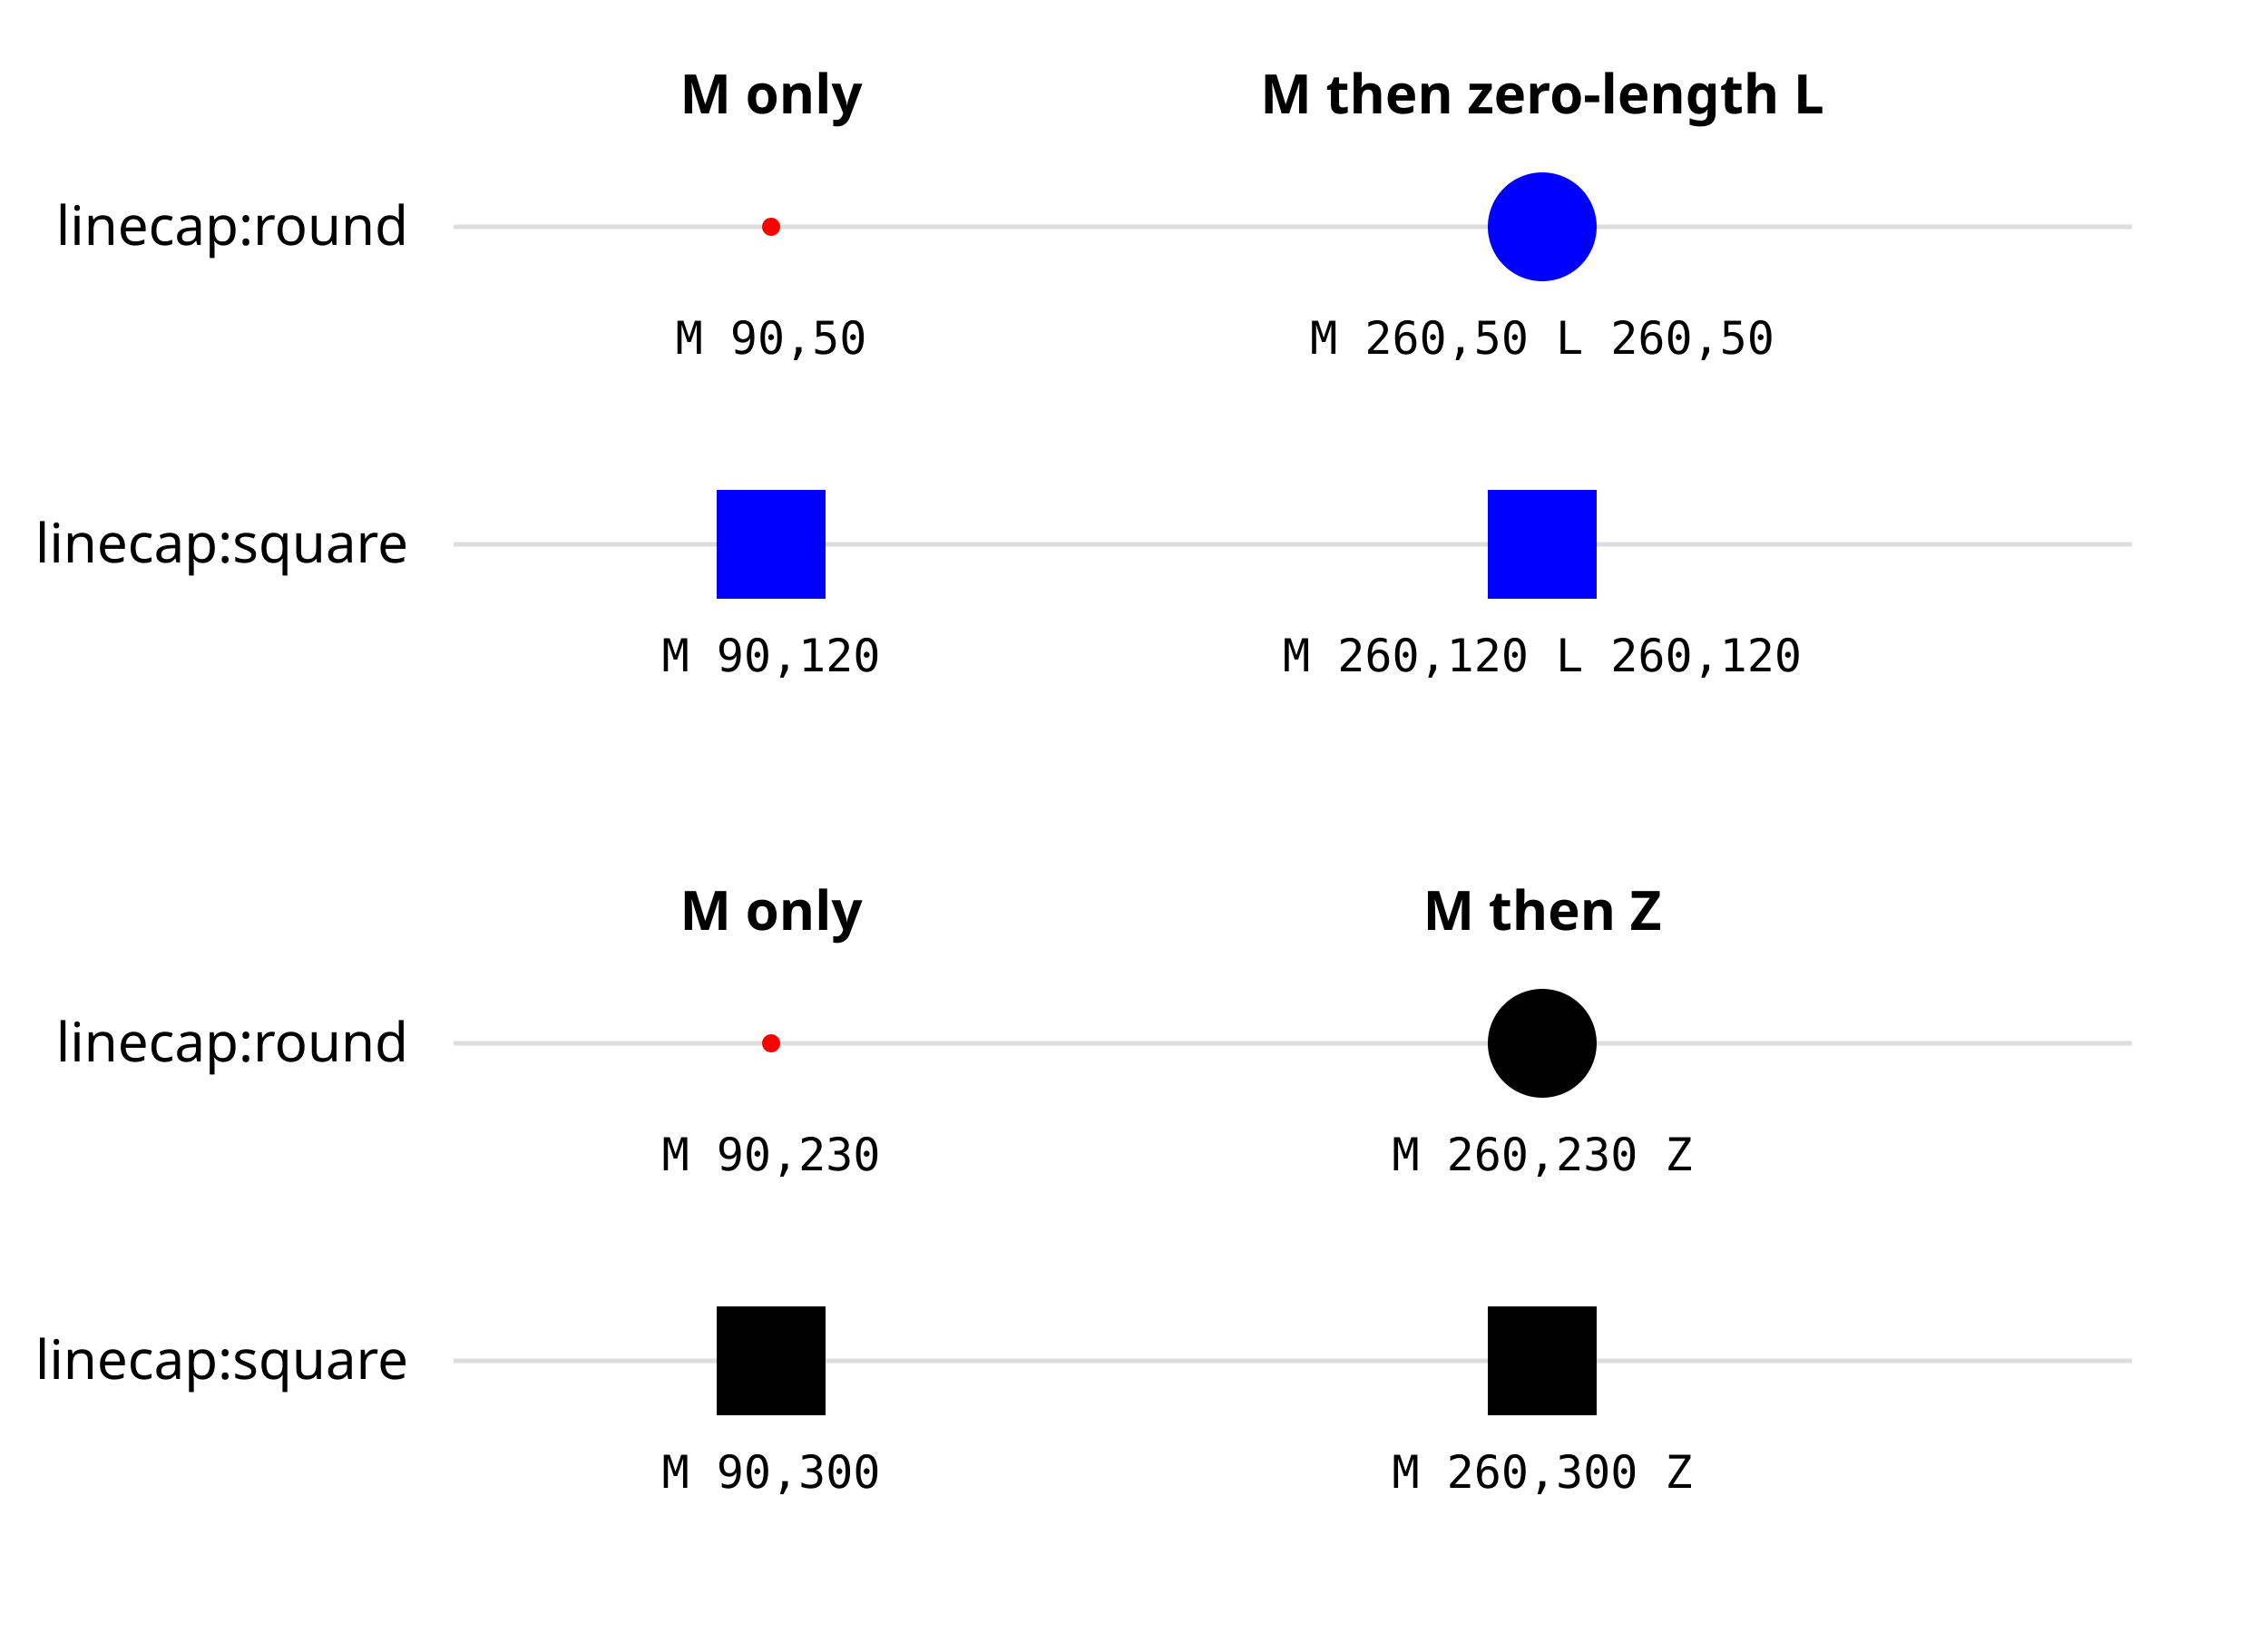
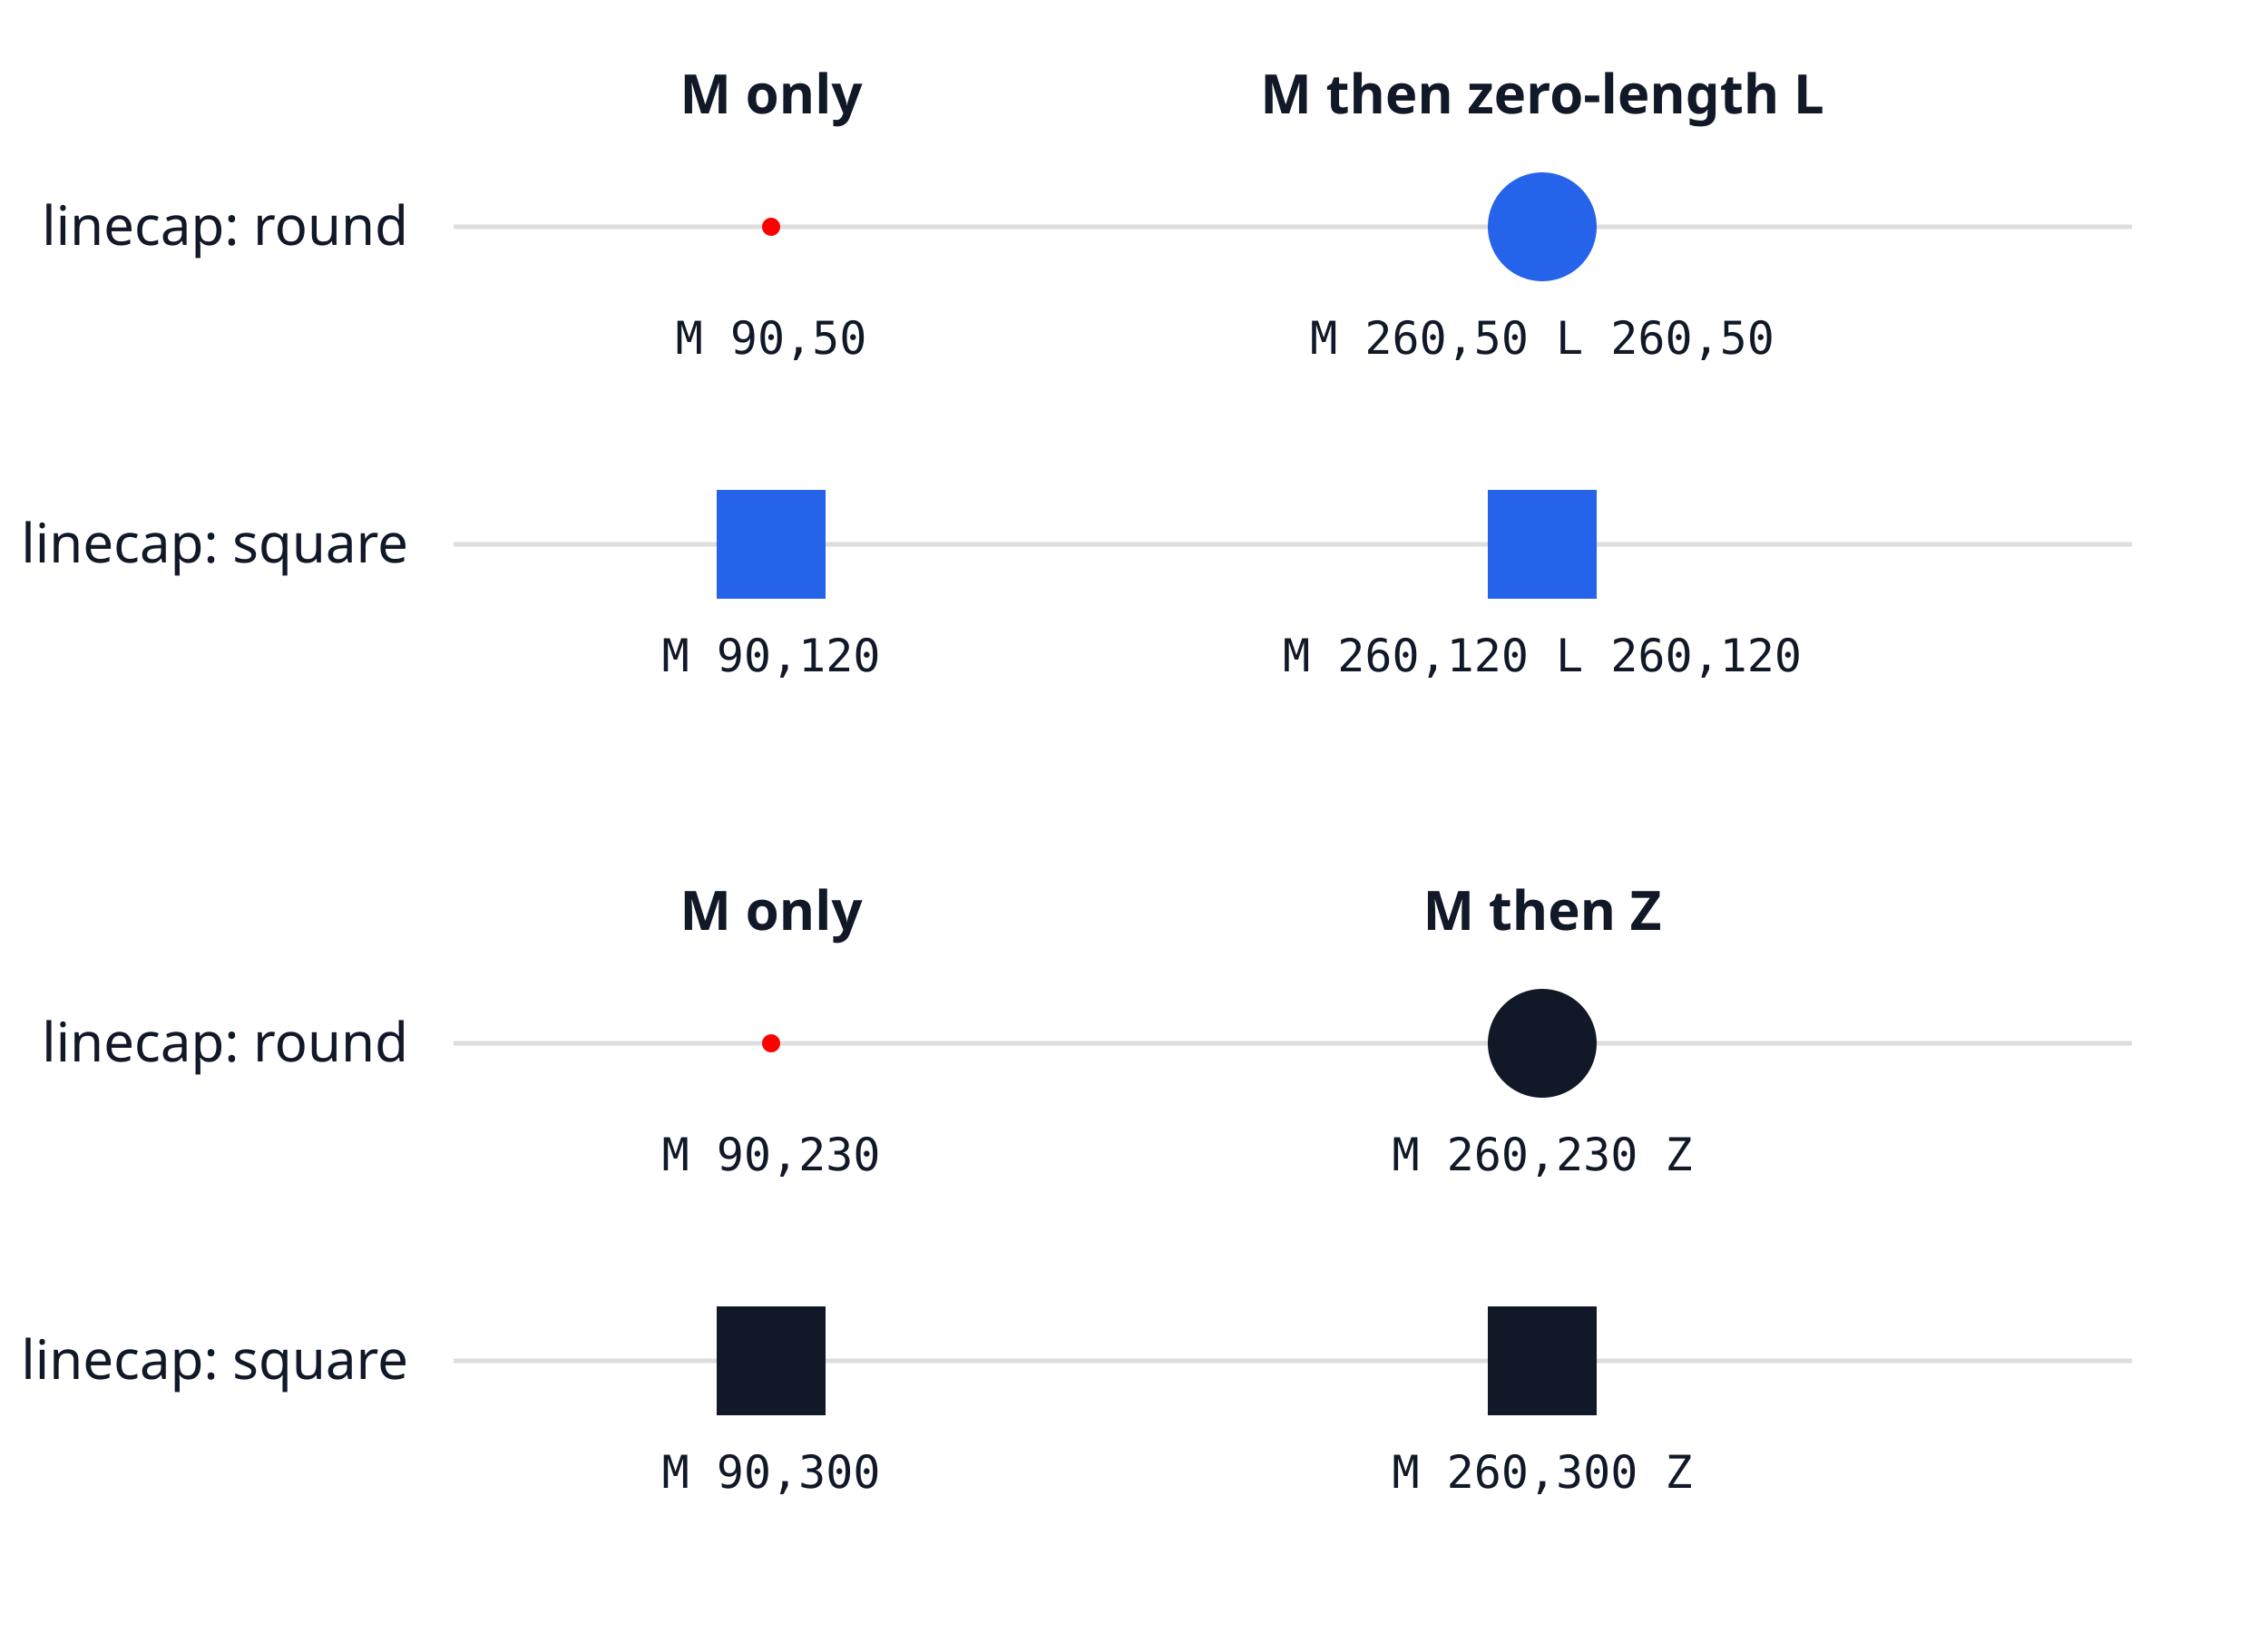
- <svg xmlns="http://www.w3.org/2000/svg" width="500" height="360" viewBox="-80 0 500 360">
-   <rect x="-80" y="0" width="500" height="360" fill="white" />
-   <line x1="20" y1="50" x2="390" y2="50" stroke="#ddd" />
-   <line x1="20" y1="120" x2="390" y2="120" stroke="#ddd" />
-   <line x1="20" y1="230" x2="390" y2="230" stroke="#ddd" />
-   <line x1="20" y1="300" x2="390" y2="300" stroke="#ddd" />
-   <circle cx="90" cy="50" r="2" fill="red" />
-   <circle cx="260" cy="50" r="2" fill="red" />
-   <circle cx="90" cy="120" r="2" fill="red" />
-   <circle cx="260" cy="120" r="2" fill="red" />
-   <circle cx="90" cy="230" r="2" fill="red" />
-   <circle cx="260" cy="230" r="2" fill="red" />
-   <circle cx="90" cy="300" r="2" fill="red" />
-   <circle cx="260" cy="300" r="2" fill="red" />
-   <text x="90" y="25" text-anchor="middle" font-family="sans-serif" font-size="12" font-weight="bold">M only</text>
-   <text x="260" y="25" text-anchor="middle" font-family="sans-serif" font-size="12" font-weight="bold">M then zero-length L</text>
-   <text x="90" y="78" text-anchor="middle" font-family="monospace" font-size="10">M 90,50</text>
-   <text x="260" y="78" text-anchor="middle" font-family="monospace" font-size="10">M 260,50 L 260,50</text>
-   <text x="10" y="54" text-anchor="end" font-family="sans-serif" font-size="12">linecap:round</text>
-   <text x="10" y="124" text-anchor="end" font-family="sans-serif" font-size="12">linecap:square</text>
-   <text x="90" y="148" text-anchor="middle" font-family="monospace" font-size="10">M 90,120</text>
-   <text x="260" y="148" text-anchor="middle" font-family="monospace" font-size="10">M 260,120 L 260,120</text>
-   <text x="90" y="205" text-anchor="middle" font-family="sans-serif" font-size="12" font-weight="bold">M only</text>
-   <text x="260" y="205" text-anchor="middle" font-family="sans-serif" font-size="12" font-weight="bold">M then Z</text>
-   <text x="90" y="258" text-anchor="middle" font-family="monospace" font-size="10">M 90,230</text>
-   <text x="260" y="258" text-anchor="middle" font-family="monospace" font-size="10">M 260,230 Z</text>
-   <text x="10" y="234" text-anchor="end" font-family="sans-serif" font-size="12">linecap:round</text>
-   <text x="10" y="304" text-anchor="end" font-family="sans-serif" font-size="12">linecap:square</text>
-   <text x="90" y="328" text-anchor="middle" font-family="monospace" font-size="10">M 90,300</text>
-   <text x="260" y="328" text-anchor="middle" font-family="monospace" font-size="10">M 260,300 Z</text>
-   <path d="M 90,50" style="fill: none; stroke: blue; stroke-width: 24; stroke-linecap: round;" />
-   <path d="M 260,50 L 260,50" style="fill: none; stroke: blue; stroke-width: 24; stroke-linecap: round;" />
-   <path d="M 90,120" style="fill: none; stroke: blue; stroke-width: 24; stroke-linecap: square;" />
-   <path d="M 260,120 L 260,120" style="fill: none; stroke: blue; stroke-width: 24; stroke-linecap: square;" />
-   <path d="M 90,230" style="fill: none; stroke: black; stroke-width: 24; stroke-linecap: round;" />
-   <path d="M 260,230 Z" style="fill: none; stroke: black; stroke-width: 24; stroke-linecap: round;" />
-   <path d="M 90,300" style="fill: none; stroke: black; stroke-width: 24; stroke-linecap: square;" />
-   <path d="M 260,300 Z" style="fill: none; stroke: black; stroke-width: 24; stroke-linecap: square;" />
+ <svg xmlns="http://www.w3.org/2000/svg" viewBox="-80 0 500 360" width="500" height="360">
+   <rect x="-80" y="0" width="500" height="360" style="fill: white; stroke: none" />
+   <path d="M 20 50 H 390" style="fill: none; stroke: #ddd; stroke-width: 1" />
+   <path d="M 20 120 H 390" style="fill: none; stroke: #ddd; stroke-width: 1" />
+   <path d="M 20 230 H 390" style="fill: none; stroke: #ddd; stroke-width: 1" />
+   <path d="M 20 300 H 390" style="fill: none; stroke: #ddd; stroke-width: 1" />
+   <circle cx="90" cy="50" r="2" style="fill: red; stroke: none" />
+   <circle cx="260" cy="50" r="2" style="fill: red; stroke: none" />
+   <circle cx="90" cy="120" r="2" style="fill: red; stroke: none" />
+   <circle cx="260" cy="120" r="2" style="fill: red; stroke: none" />
+   <circle cx="90" cy="230" r="2" style="fill: red; stroke: none" />
+   <circle cx="260" cy="230" r="2" style="fill: red; stroke: none" />
+   <circle cx="90" cy="300" r="2" style="fill: red; stroke: none" />
+   <circle cx="260" cy="300" r="2" style="fill: red; stroke: none" />
+   <text x="90" y="25" font-size="12" style="fill: #111827; font-family: system-ui, sans-serif; font-weight: 700; text-anchor: middle">M only</text>
+   <text x="260" y="25" font-size="12" style="fill: #111827; font-family: system-ui, sans-serif; font-weight: 700; text-anchor: middle">M then zero-length L</text>
+   <text x="90" y="205" font-size="12" style="fill: #111827; font-family: system-ui, sans-serif; font-weight: 700; text-anchor: middle">M only</text>
+   <text x="260" y="205" font-size="12" style="fill: #111827; font-family: system-ui, sans-serif; font-weight: 700; text-anchor: middle">M then Z</text>
+   <text x="10" y="54" font-size="12" style="fill: #111827; font-family: system-ui, sans-serif; text-anchor: end">linecap: round</text>
+   <text x="10" y="124" font-size="12" style="fill: #111827; font-family: system-ui, sans-serif; text-anchor: end">linecap: square</text>
+   <text x="10" y="234" font-size="12" style="fill: #111827; font-family: system-ui, sans-serif; text-anchor: end">linecap: round</text>
+   <text x="10" y="304" font-size="12" style="fill: #111827; font-family: system-ui, sans-serif; text-anchor: end">linecap: square</text>
+   <text x="90" y="78" font-size="10" style="fill: #111827; font-family: monospace; text-anchor: middle">M 90,50</text>
+   <text x="260" y="78" font-size="10" style="fill: #111827; font-family: monospace; text-anchor: middle">M 260,50 L 260,50</text>
+   <text x="90" y="148" font-size="10" style="fill: #111827; font-family: monospace; text-anchor: middle">M 90,120</text>
+   <text x="260" y="148" font-size="10" style="fill: #111827; font-family: monospace; text-anchor: middle">M 260,120 L 260,120</text>
+   <text x="90" y="258" font-size="10" style="fill: #111827; font-family: monospace; text-anchor: middle">M 90,230</text>
+   <text x="260" y="258" font-size="10" style="fill: #111827; font-family: monospace; text-anchor: middle">M 260,230 Z</text>
+   <text x="90" y="328" font-size="10" style="fill: #111827; font-family: monospace; text-anchor: middle">M 90,300</text>
+   <text x="260" y="328" font-size="10" style="fill: #111827; font-family: monospace; text-anchor: middle">M 260,300 Z</text>
+   <path d="M 90 50" style="fill: none; stroke: #2563eb; stroke-width: 24; stroke-linecap: round" />
+   <path d="M 260 50 H 260" style="fill: none; stroke: #2563eb; stroke-width: 24; stroke-linecap: round" />
+   <path d="M 90 120" style="fill: none; stroke: #2563eb; stroke-width: 24; stroke-linecap: square" />
+   <path d="M 260 120 H 260" style="fill: none; stroke: #2563eb; stroke-width: 24; stroke-linecap: square" />
+   <path d="M 90 230" style="fill: none; stroke: #111827; stroke-width: 24; stroke-linecap: round" />
+   <path d="M 260 230 Z" style="fill: none; stroke: #111827; stroke-width: 24; stroke-linecap: round" />
+   <path d="M 90 300" style="fill: none; stroke: #111827; stroke-width: 24; stroke-linecap: square" />
+   <path d="M 260 300 Z" style="fill: none; stroke: #111827; stroke-width: 24; stroke-linecap: square" />
</svg>
